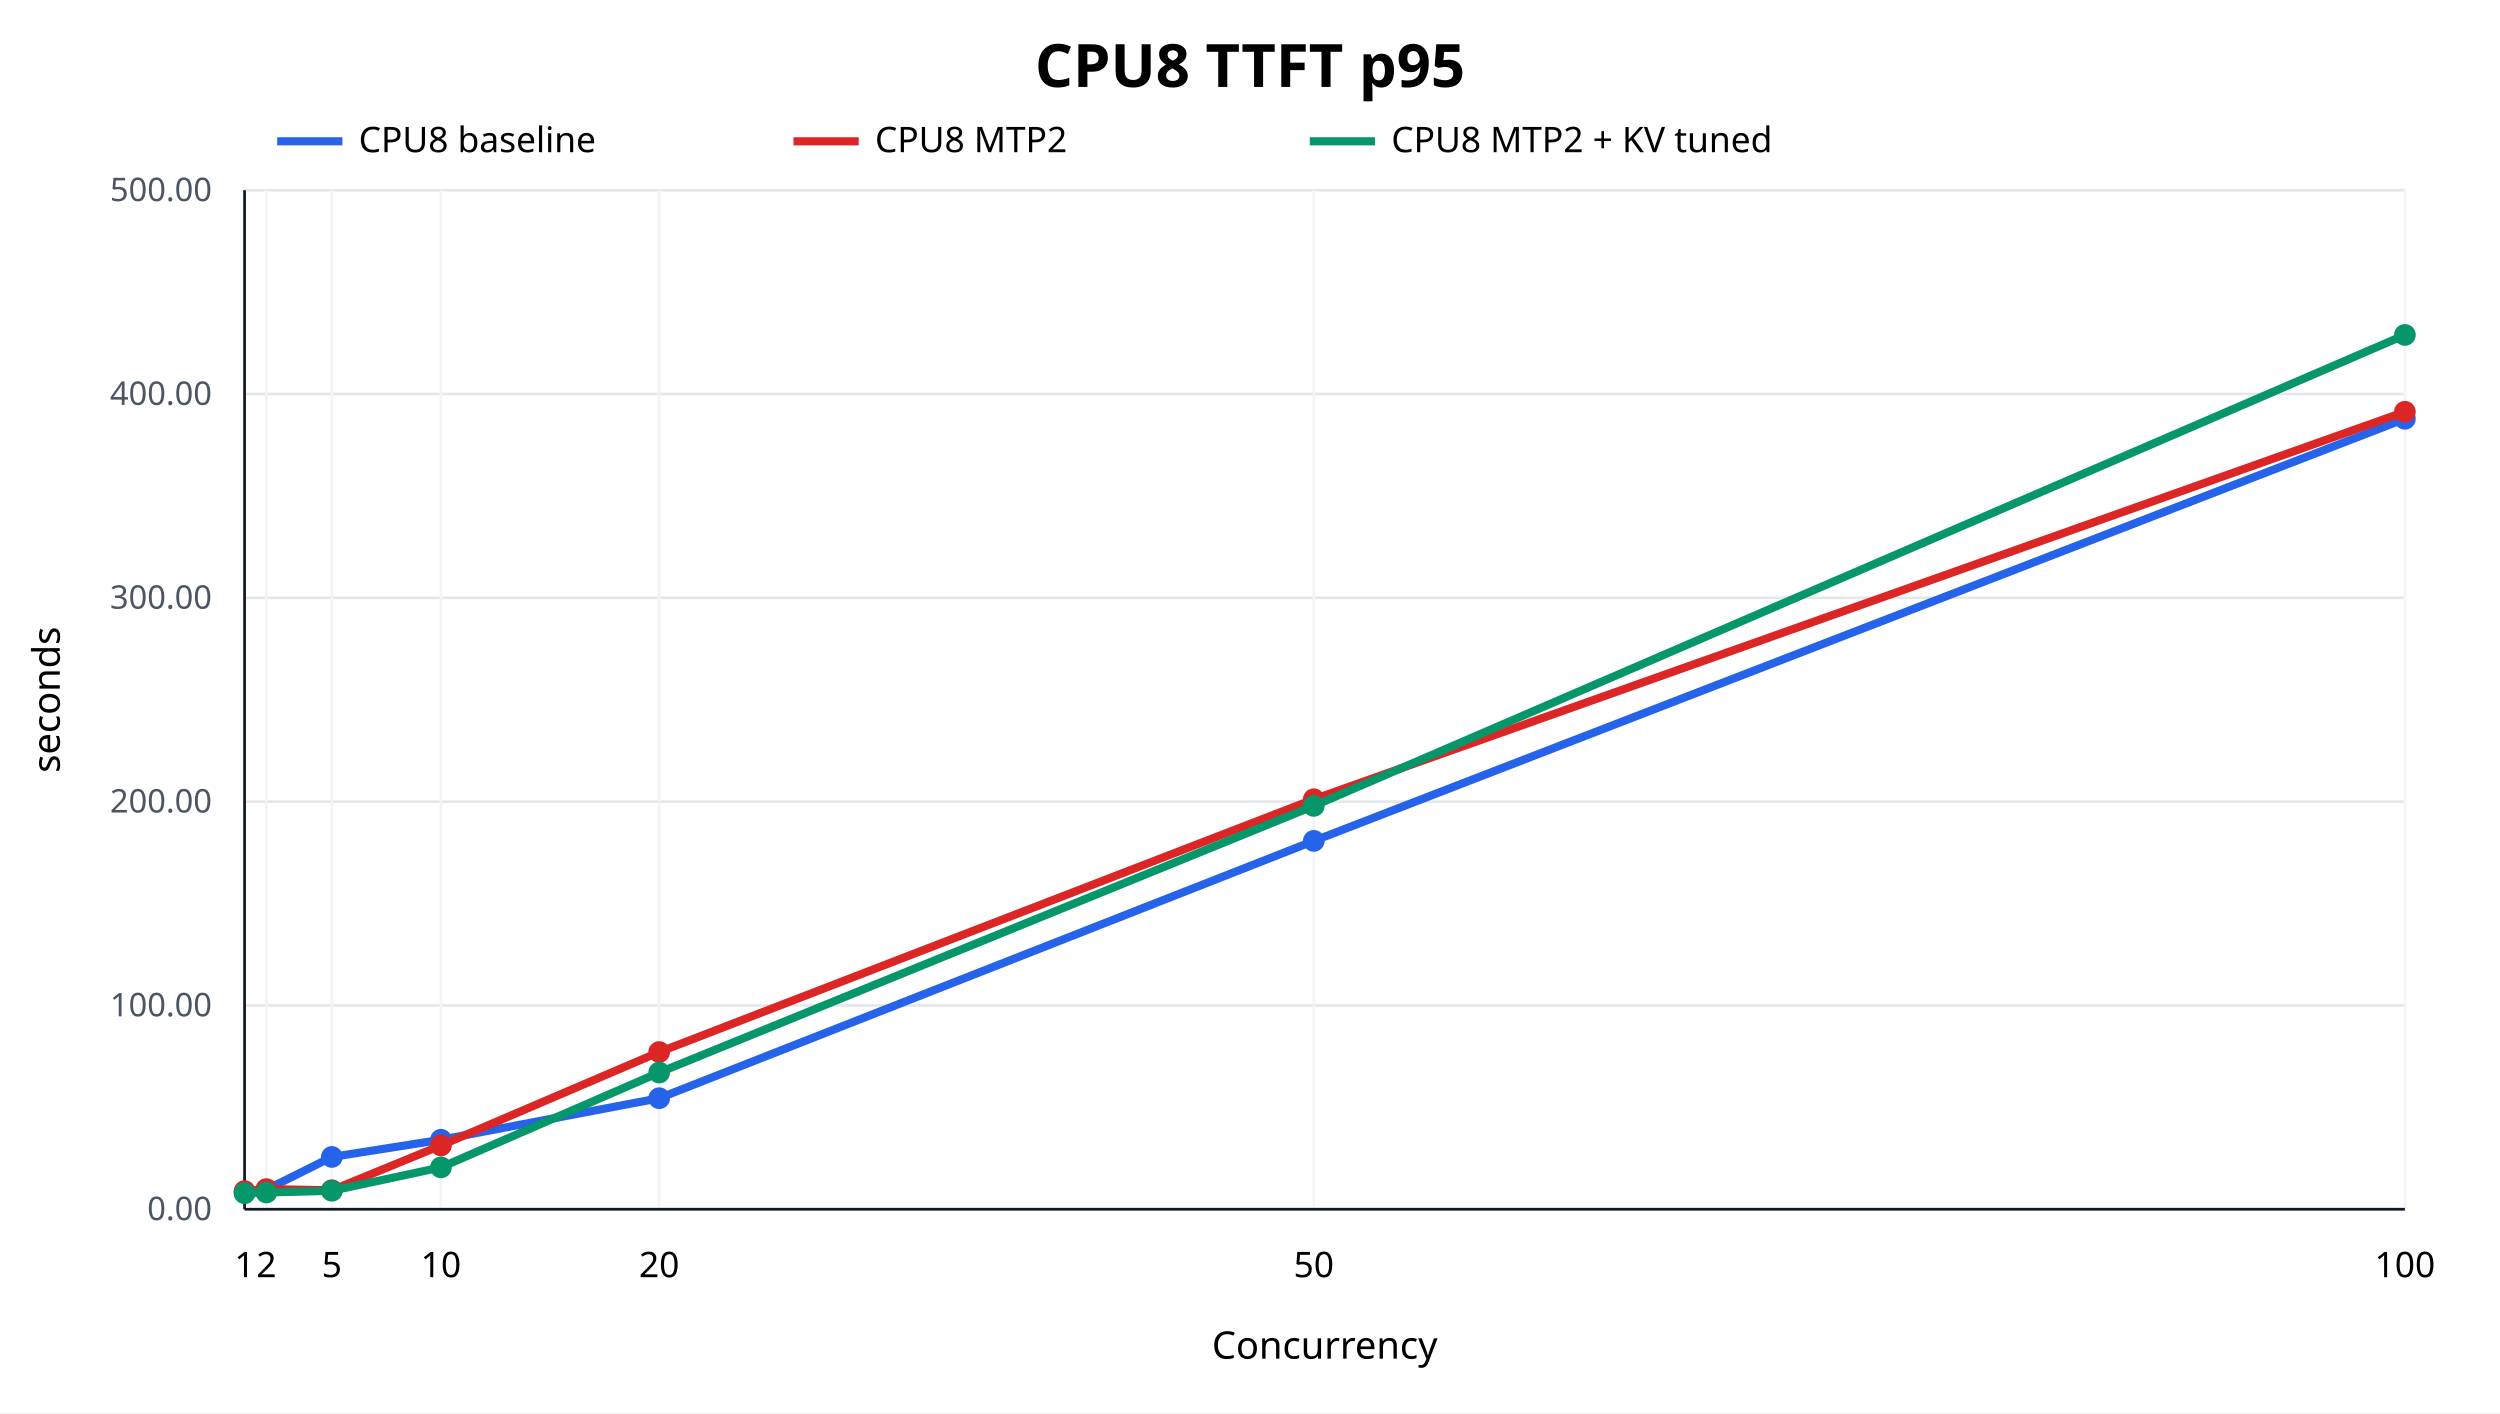
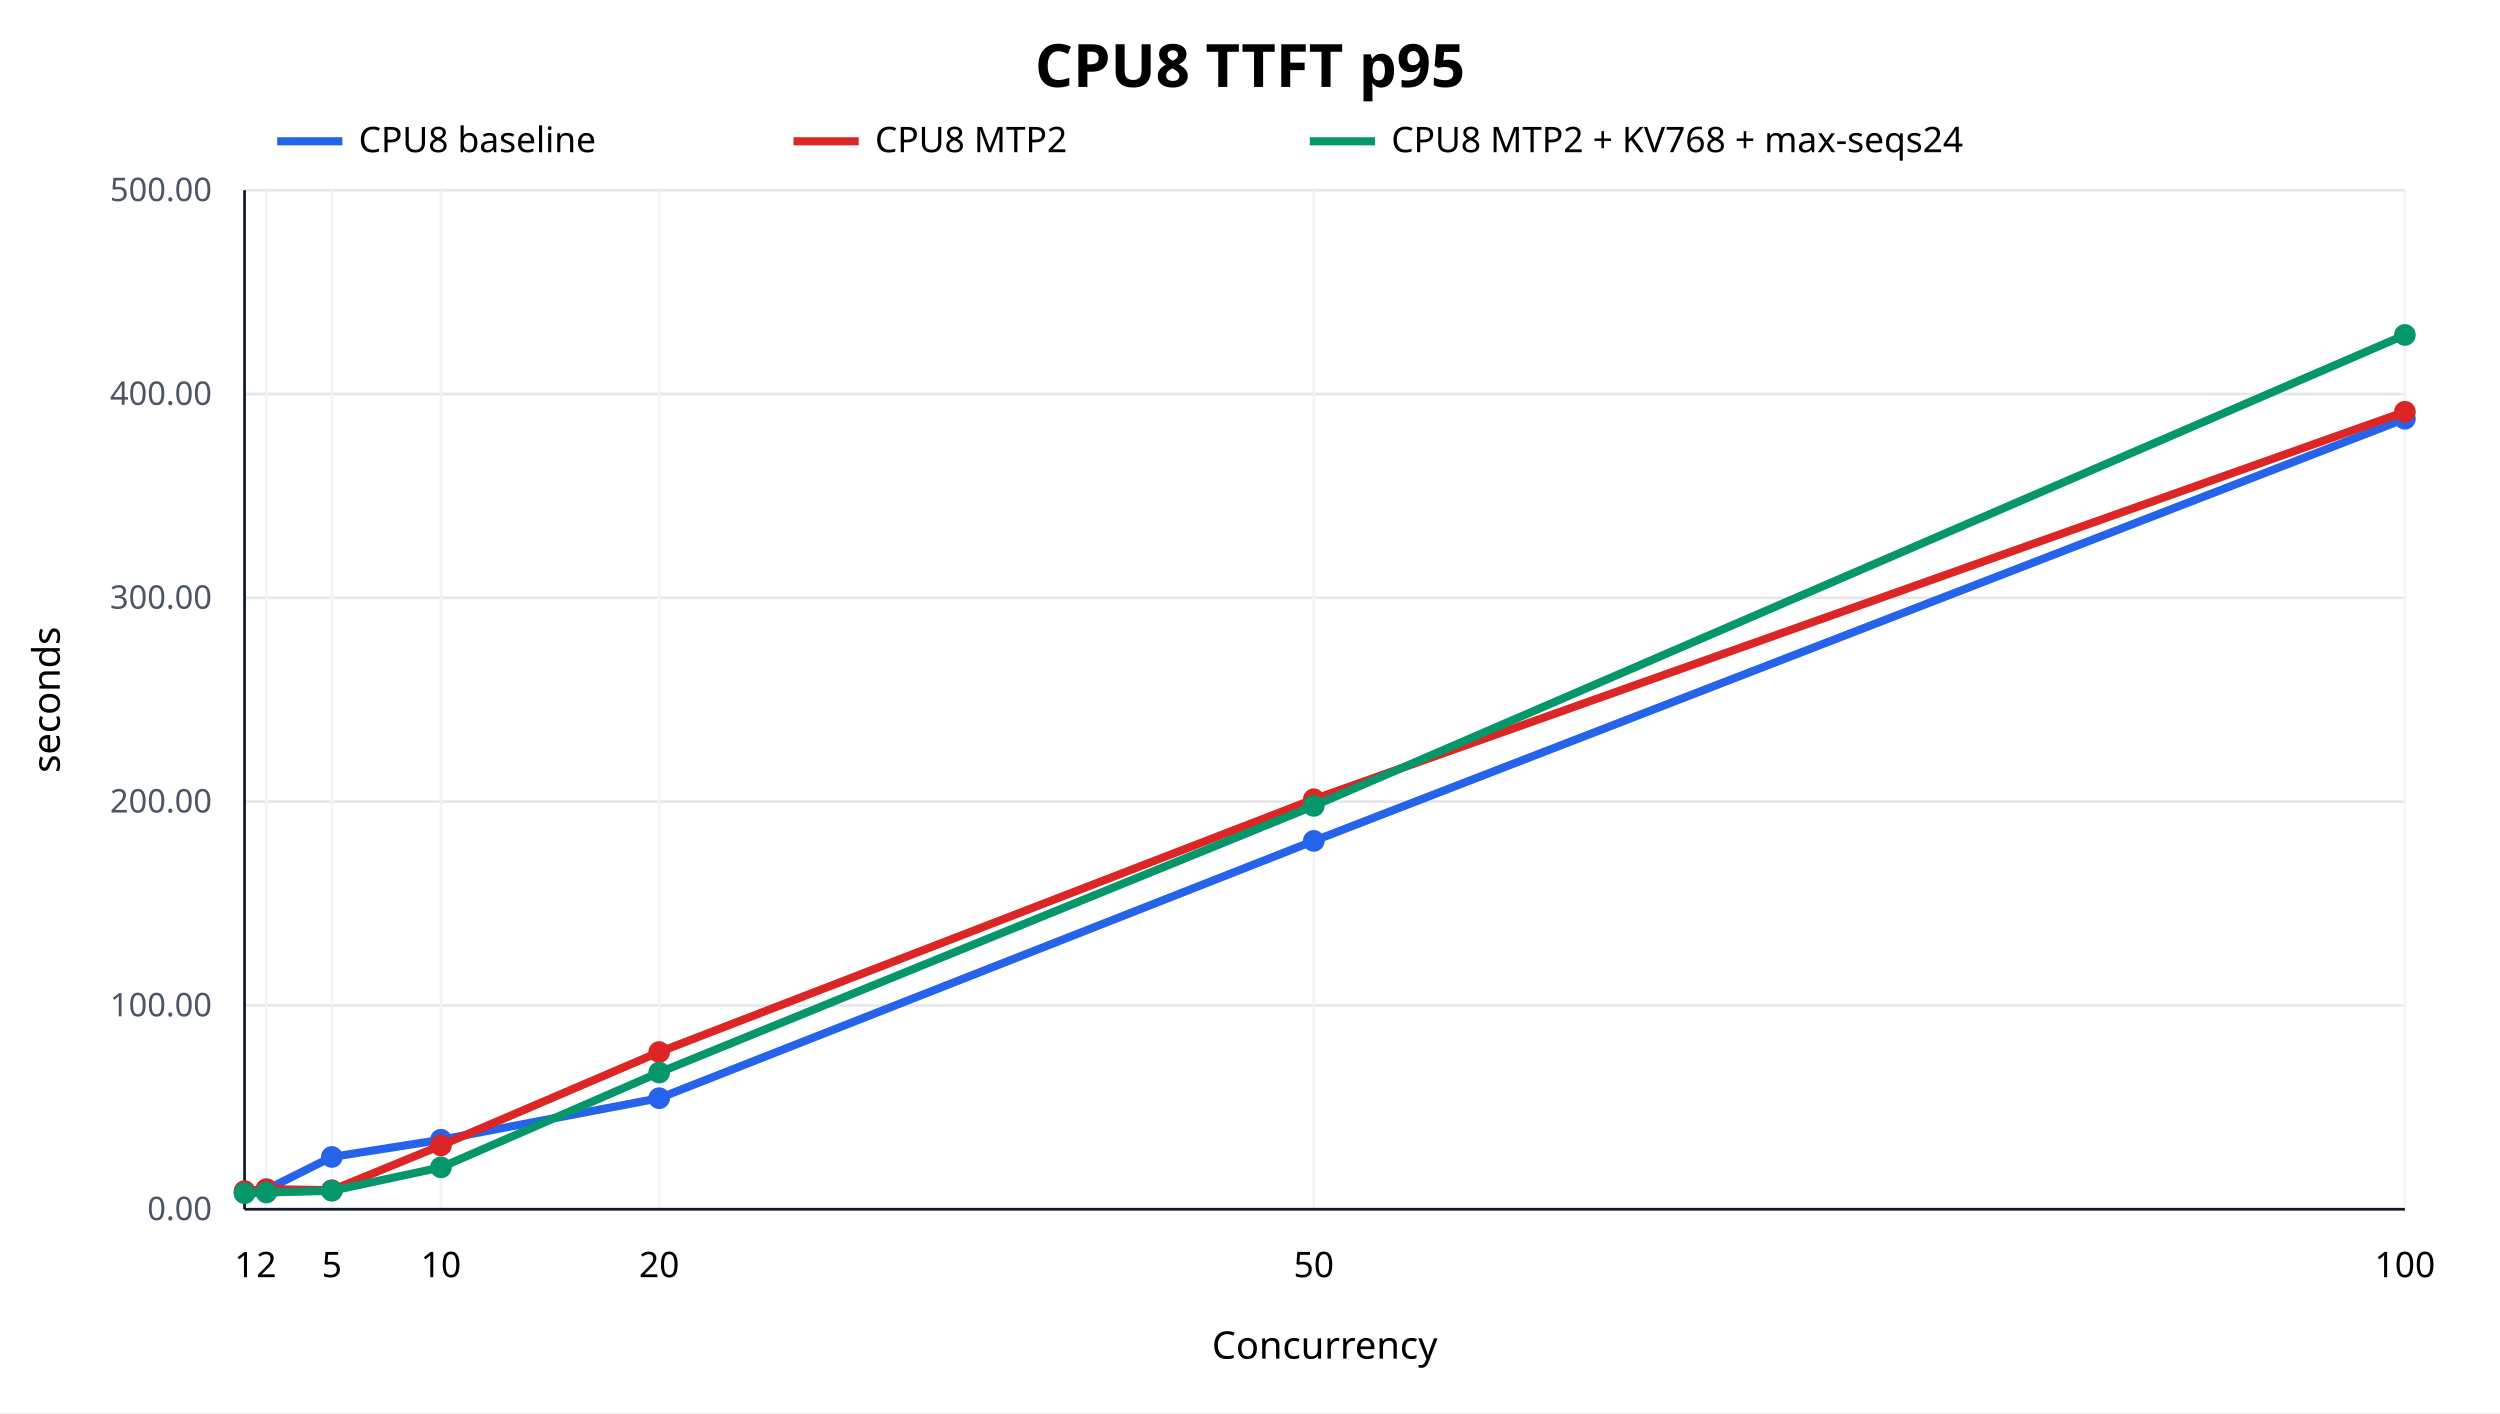
<svg xmlns="http://www.w3.org/2000/svg" width="920" height="520" viewBox="0 0 920 520">
  <rect width="100%" height="100%" fill="white" />
  <text x="460.0" y="32" text-anchor="middle" font-size="22" font-family="sans-serif" font-weight="600">CPU8 TTFT p95</text>
  <line x1="90" y1="445.00" x2="885" y2="445.00" stroke="#e5e7eb" />
  <text x="78" y="449.00" text-anchor="end" font-size="12" font-family="sans-serif" fill="#4b5563">0.00</text>
  <line x1="90" y1="370.00" x2="885" y2="370.00" stroke="#e5e7eb" />
  <text x="78" y="374.00" text-anchor="end" font-size="12" font-family="sans-serif" fill="#4b5563">100.00</text>
  <line x1="90" y1="295.00" x2="885" y2="295.00" stroke="#e5e7eb" />
  <text x="78" y="299.00" text-anchor="end" font-size="12" font-family="sans-serif" fill="#4b5563">200.00</text>
  <line x1="90" y1="220.00" x2="885" y2="220.00" stroke="#e5e7eb" />
  <text x="78" y="224.00" text-anchor="end" font-size="12" font-family="sans-serif" fill="#4b5563">300.00</text>
  <line x1="90" y1="145.00" x2="885" y2="145.00" stroke="#e5e7eb" />
  <text x="78" y="149.00" text-anchor="end" font-size="12" font-family="sans-serif" fill="#4b5563">400.00</text>
  <line x1="90" y1="70.00" x2="885" y2="70.00" stroke="#e5e7eb" />
  <text x="78" y="74.00" text-anchor="end" font-size="12" font-family="sans-serif" fill="#4b5563">500.00</text>
  <line x1="90.00" y1="70" x2="90.00" y2="445" stroke="#f3f4f6" />
  <text x="90.00" y="470" text-anchor="middle" font-size="13" font-family="sans-serif">1</text>
  <line x1="98.03" y1="70" x2="98.03" y2="445" stroke="#f3f4f6" />
  <text x="98.03" y="470" text-anchor="middle" font-size="13" font-family="sans-serif">2</text>
  <line x1="122.12" y1="70" x2="122.12" y2="445" stroke="#f3f4f6" />
  <text x="122.12" y="470" text-anchor="middle" font-size="13" font-family="sans-serif">5</text>
  <line x1="162.27" y1="70" x2="162.27" y2="445" stroke="#f3f4f6" />
  <text x="162.27" y="470" text-anchor="middle" font-size="13" font-family="sans-serif">10</text>
  <line x1="242.58" y1="70" x2="242.58" y2="445" stroke="#f3f4f6" />
  <text x="242.58" y="470" text-anchor="middle" font-size="13" font-family="sans-serif">20</text>
  <line x1="483.48" y1="70" x2="483.48" y2="445" stroke="#f3f4f6" />
  <text x="483.48" y="470" text-anchor="middle" font-size="13" font-family="sans-serif">50</text>
  <line x1="885.00" y1="70" x2="885.00" y2="445" stroke="#f3f4f6" />
  <text x="885.00" y="470" text-anchor="middle" font-size="13" font-family="sans-serif">100</text>
  <line x1="90" y1="70" x2="90" y2="445" stroke="#111827" />
  <line x1="90" y1="445" x2="885" y2="445" stroke="#111827" />
  <text x="487.5" y="500" text-anchor="middle" font-size="14" font-family="sans-serif">Concurrency</text>
  <text transform="translate(22 257.5) rotate(-90)" text-anchor="middle" font-size="14" font-family="sans-serif">seconds</text>
  <polyline points="90.00,438.88 98.03,437.79 122.12,425.76 162.27,419.43 242.58,404.14 483.48,309.45 885.00,154.11" fill="none" stroke="#2563eb" stroke-width="3" />
  <circle cx="90.00" cy="438.88" r="4" fill="#2563eb" />
  <circle cx="98.03" cy="437.79" r="4" fill="#2563eb" />
  <circle cx="122.12" cy="425.76" r="4" fill="#2563eb" />
  <circle cx="162.27" cy="419.43" r="4" fill="#2563eb" />
  <circle cx="242.58" cy="404.14" r="4" fill="#2563eb" />
  <circle cx="483.48" cy="309.45" r="4" fill="#2563eb" />
  <circle cx="885.00" cy="154.11" r="4" fill="#2563eb" />
  <line x1="102" y1="52" x2="126" y2="52" stroke="#2563eb" stroke-width="3" />
  <text x="132" y="56" font-size="13" font-family="sans-serif">CPU8 baseline</text>
  <polyline points="90.00,438.32 98.03,437.60 122.12,438.00 162.27,421.52 242.58,387.16 483.48,294.12 885.00,151.54" fill="none" stroke="#dc2626" stroke-width="3" />
  <circle cx="90.00" cy="438.32" r="4" fill="#dc2626" />
  <circle cx="98.03" cy="437.60" r="4" fill="#dc2626" />
  <circle cx="122.12" cy="438.00" r="4" fill="#dc2626" />
  <circle cx="162.27" cy="421.52" r="4" fill="#dc2626" />
  <circle cx="242.58" cy="387.16" r="4" fill="#dc2626" />
  <circle cx="483.48" cy="294.12" r="4" fill="#dc2626" />
  <circle cx="885.00" cy="151.54" r="4" fill="#dc2626" />
  <line x1="292" y1="52" x2="316" y2="52" stroke="#dc2626" stroke-width="3" />
  <text x="322" y="56" font-size="13" font-family="sans-serif">CPU8 MTP2</text>
  <polyline points="90.00,439.11 98.03,438.84 122.12,438.20 162.27,429.59 242.58,394.69 483.48,296.57 885.00,123.26" fill="none" stroke="#059669" stroke-width="3" />
  <circle cx="90.00" cy="439.11" r="4" fill="#059669" />
  <circle cx="98.03" cy="438.84" r="4" fill="#059669" />
  <circle cx="122.12" cy="438.20" r="4" fill="#059669" />
  <circle cx="162.27" cy="429.59" r="4" fill="#059669" />
  <circle cx="242.58" cy="394.69" r="4" fill="#059669" />
  <circle cx="483.48" cy="296.57" r="4" fill="#059669" />
  <circle cx="885.00" cy="123.26" r="4" fill="#059669" />
  <line x1="482" y1="52" x2="506" y2="52" stroke="#059669" stroke-width="3" />
-   <text x="512" y="56" font-size="13" font-family="sans-serif">CPU8 MTP2 + KV tuned</text>
+   <text x="512" y="56" font-size="13" font-family="sans-serif">CPU8 MTP2 + KV768 + max-seqs24</text>
</svg>
